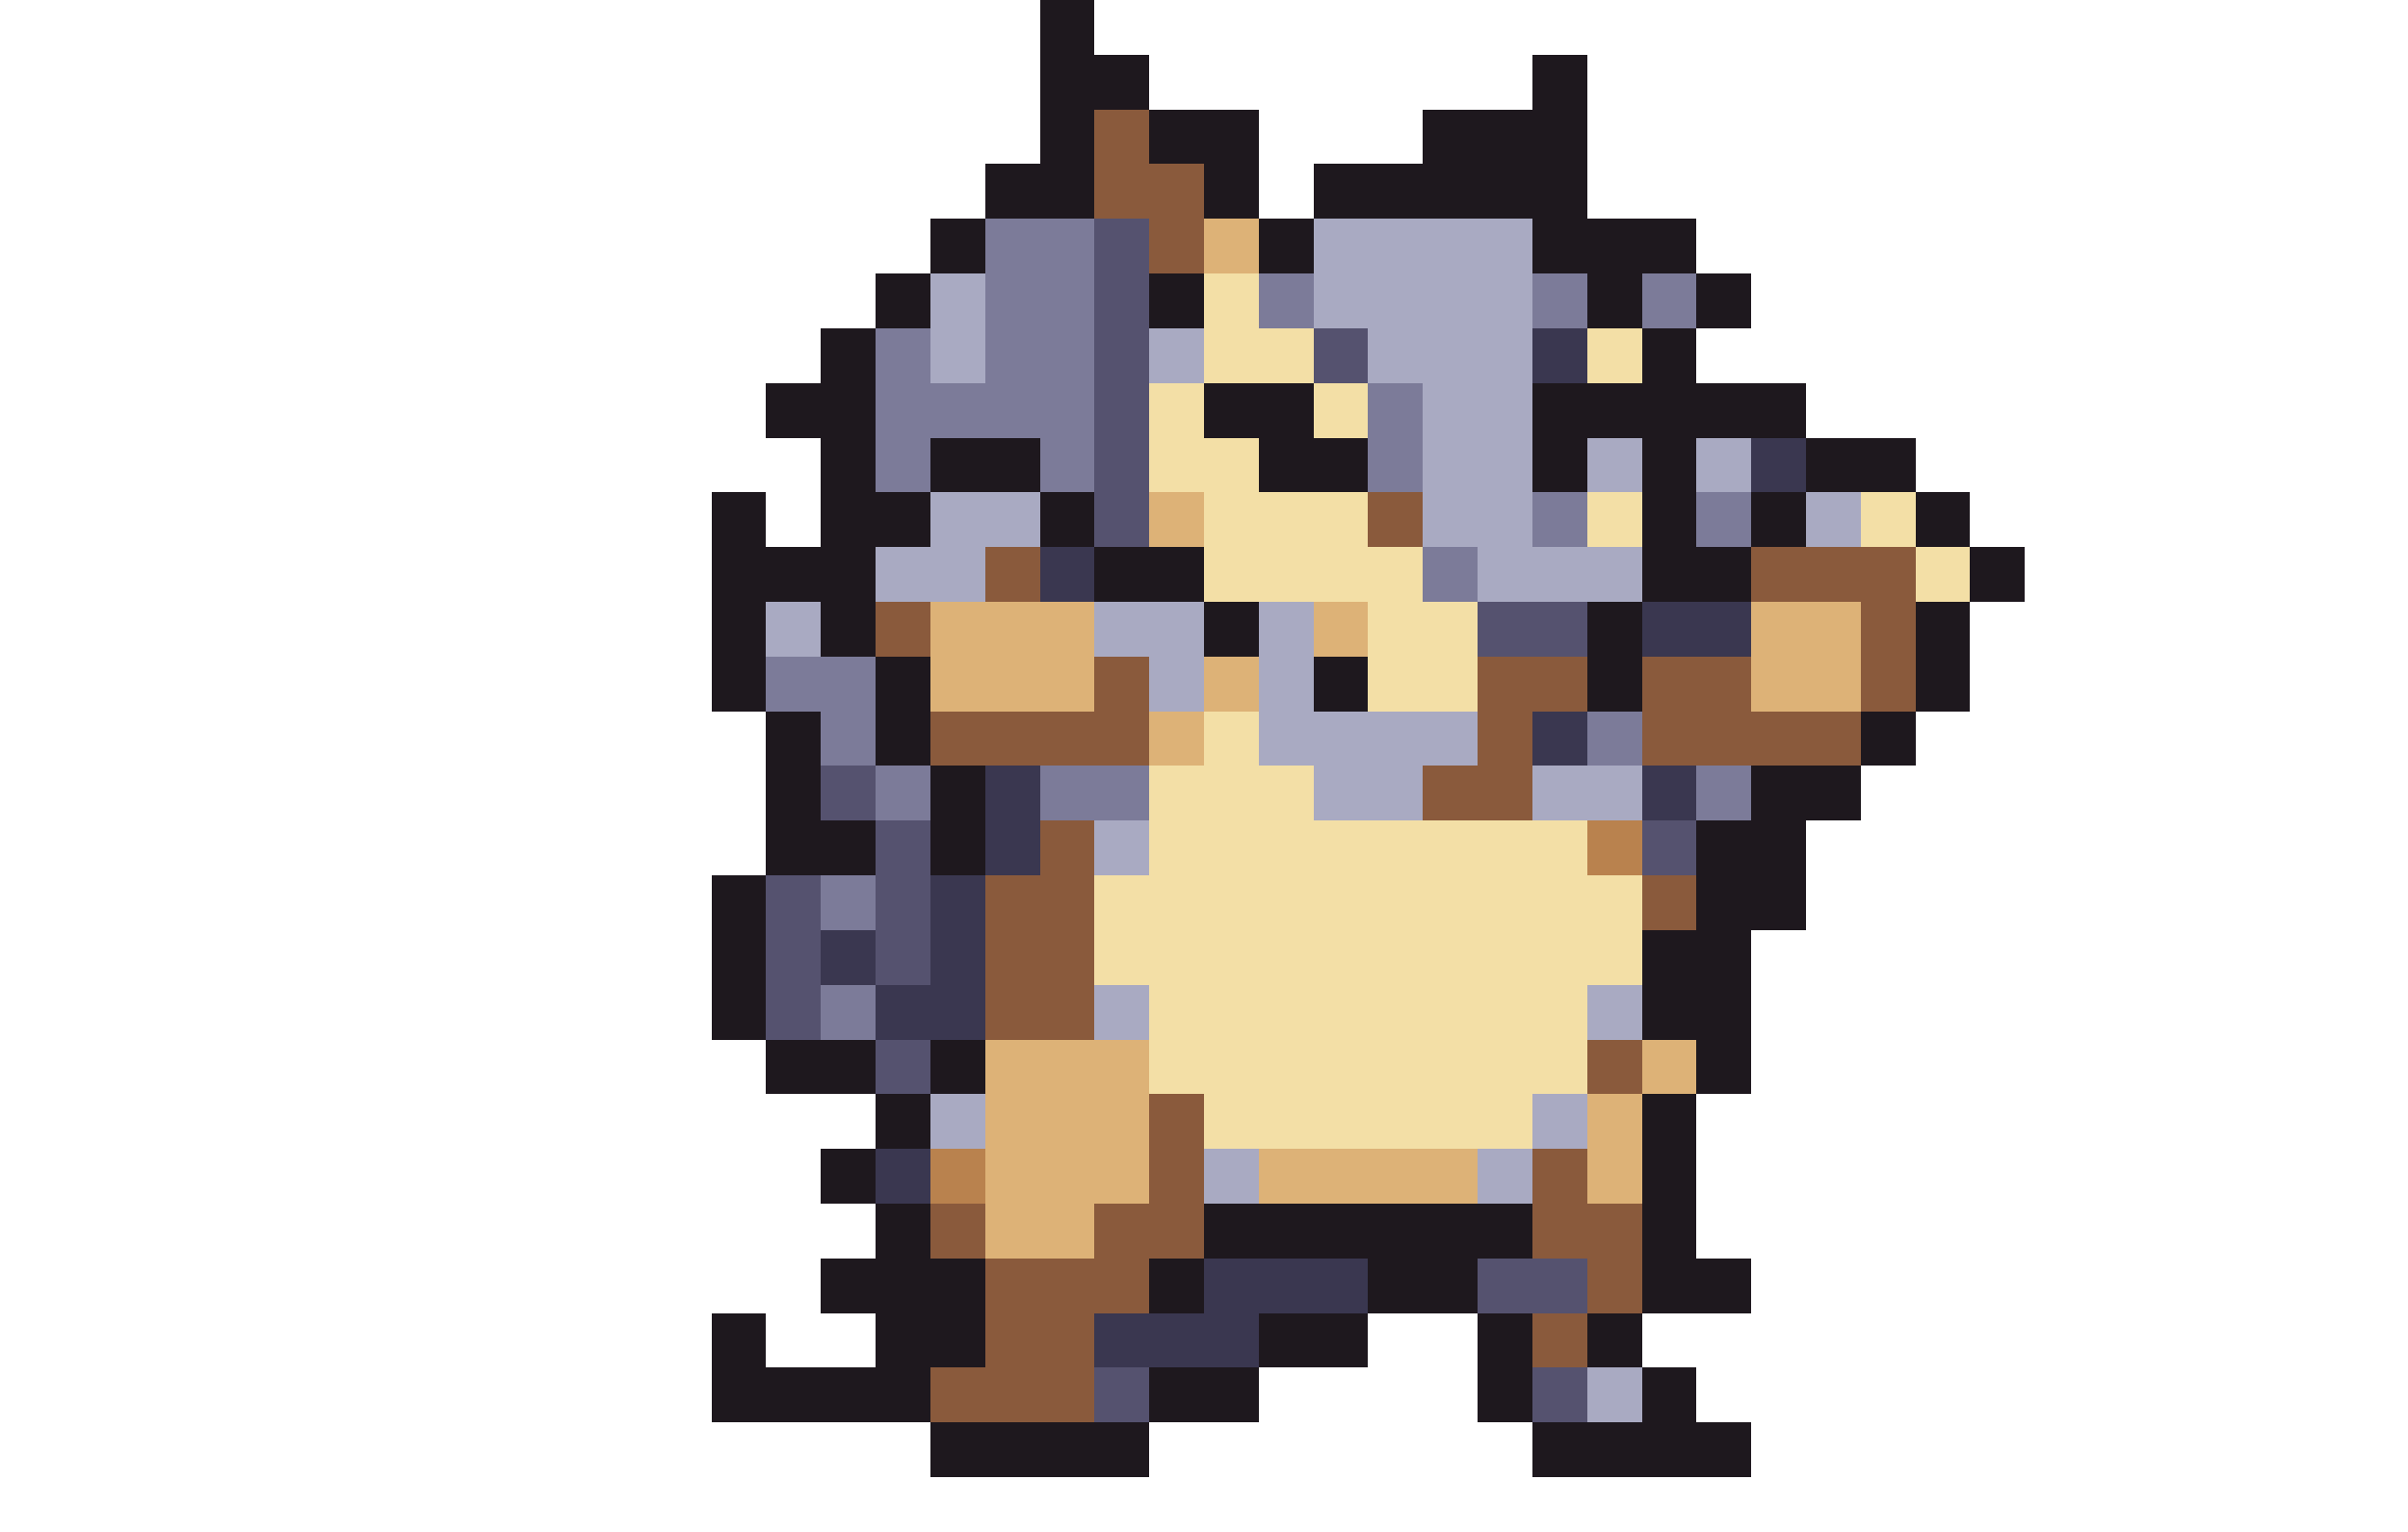
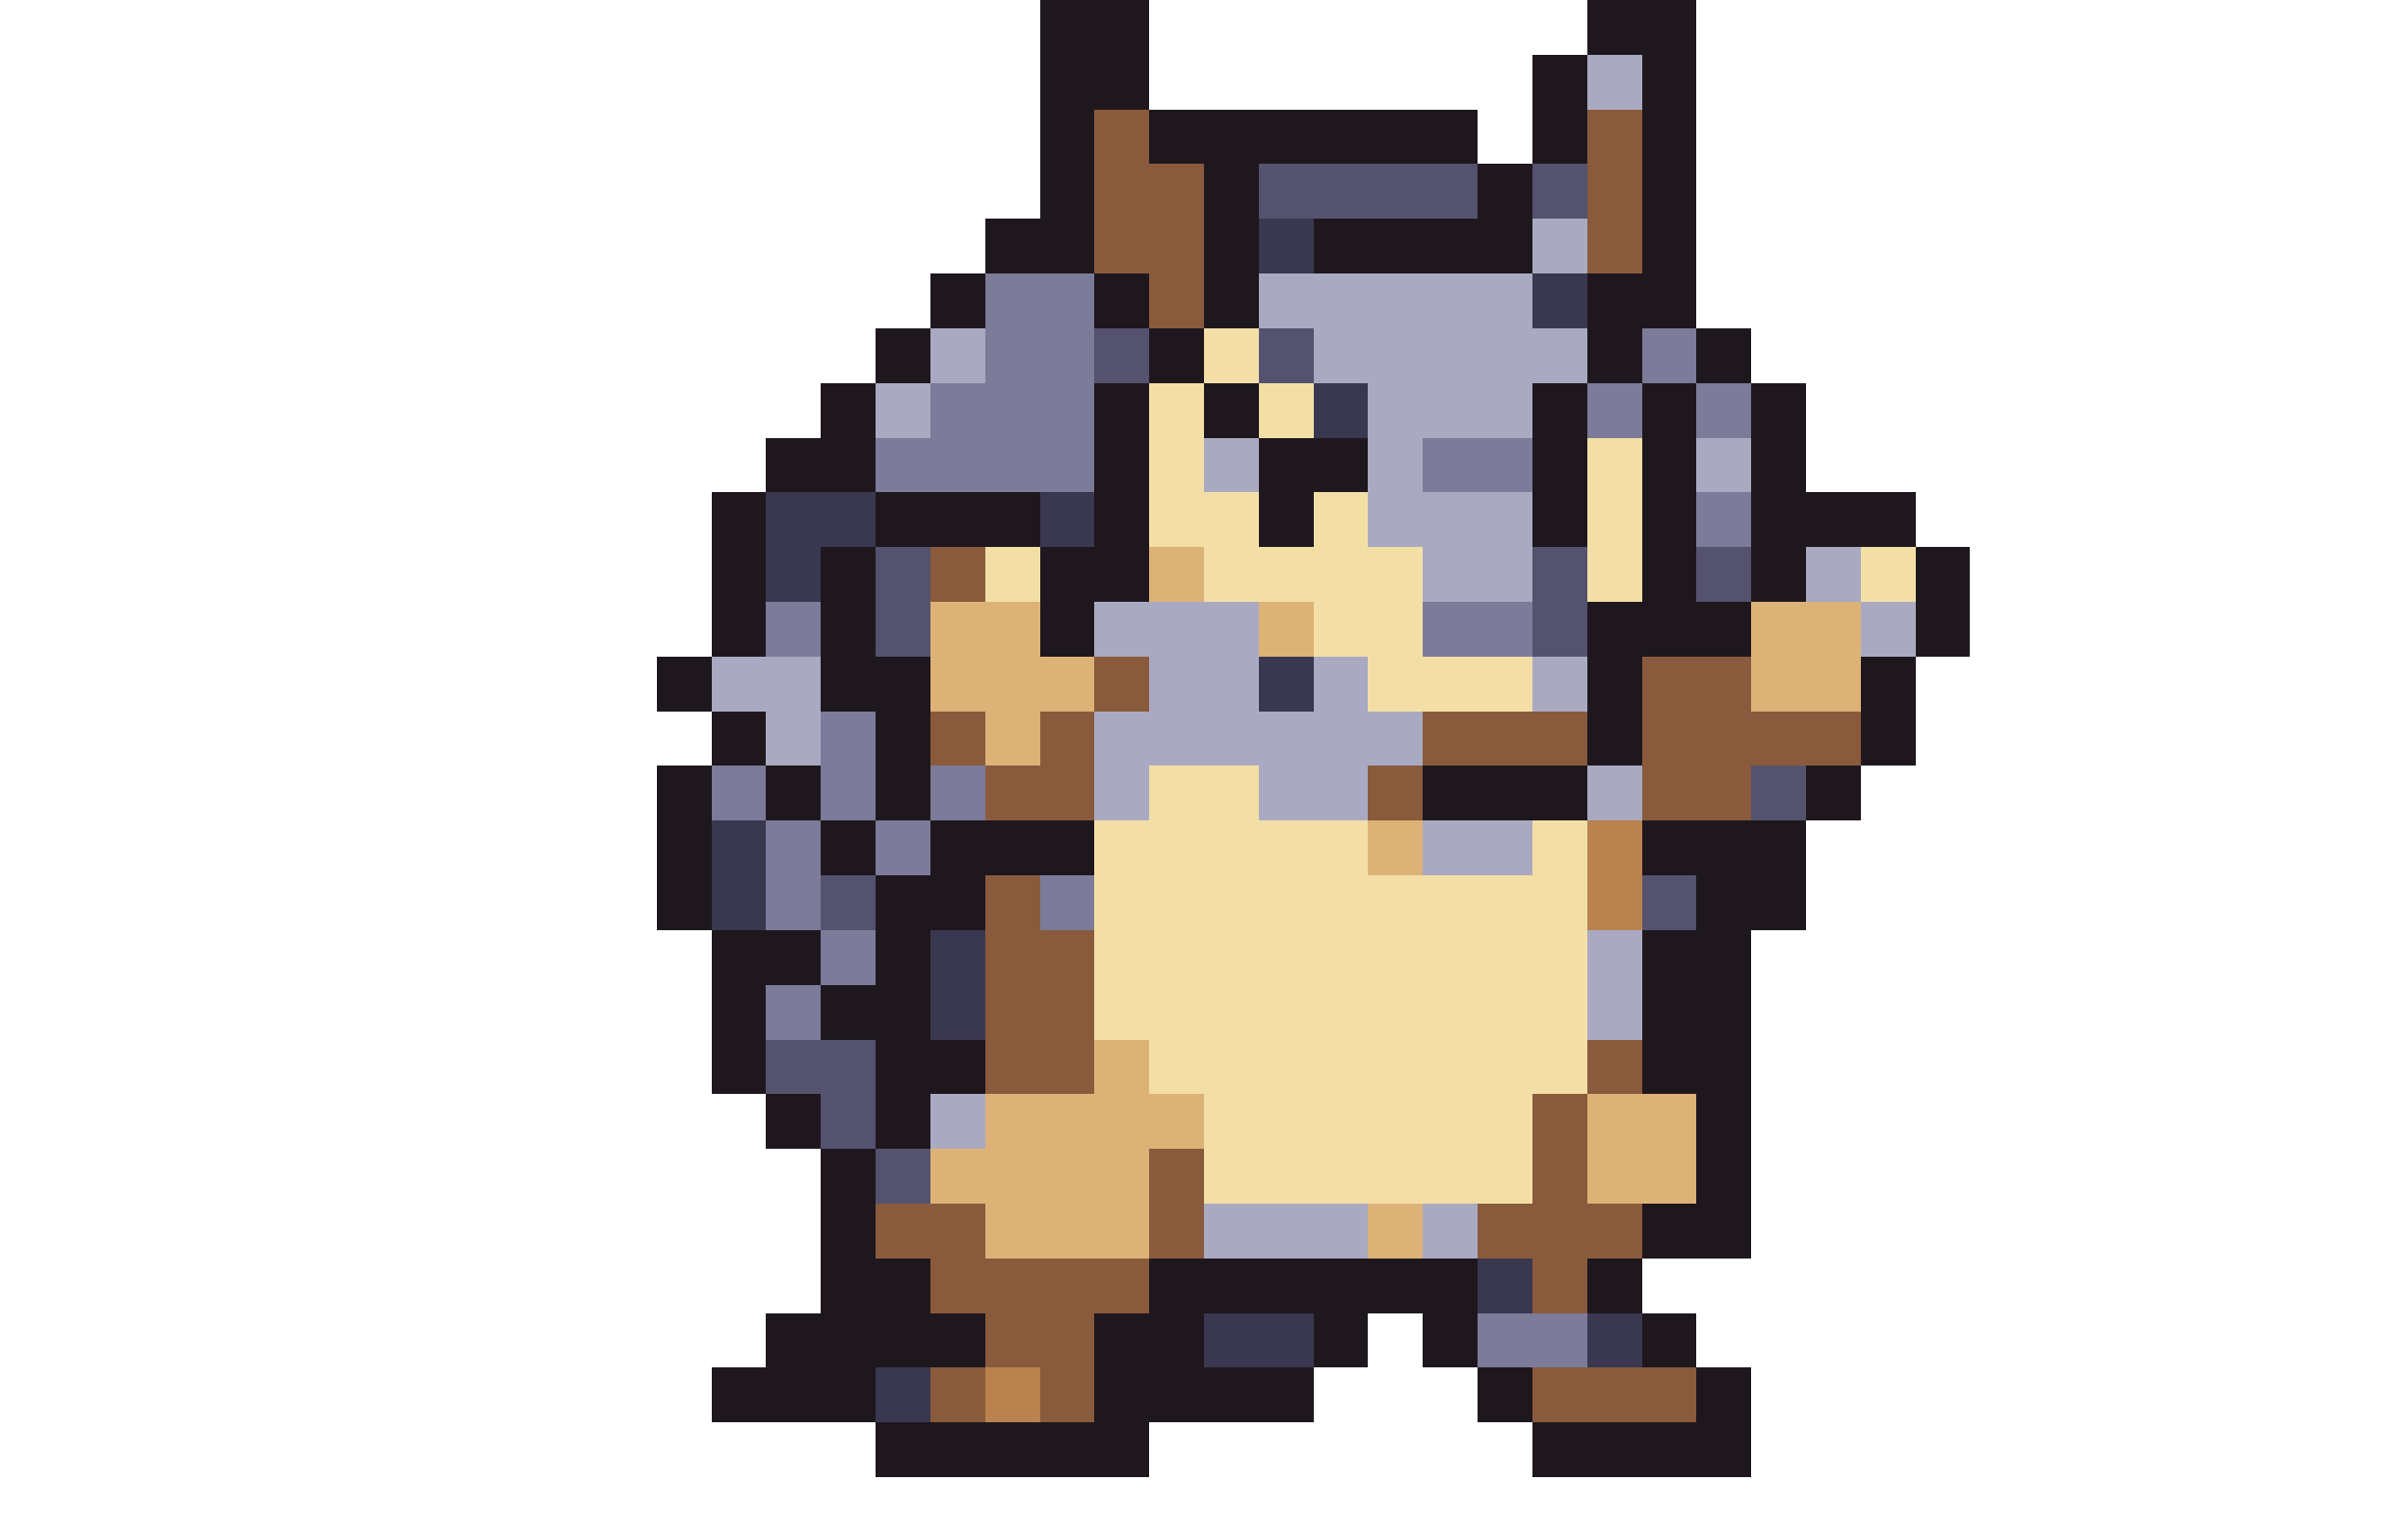
<svg xmlns="http://www.w3.org/2000/svg" width="44" height="28" viewBox="0 0 44 28" shape-rendering="crispEdges">
-   <rect x="19" y="0" width="1" height="1" fill="#1e181e" />
+   <rect x="19" y="0" width="2" height="1" fill="#1e181e" />
+   <rect x="29" y="0" width="2" height="1" fill="#1e181e" />
  <rect x="19" y="1" width="2" height="1" fill="#1e181e" />
  <rect x="28" y="1" width="1" height="1" fill="#1e181e" />
+   <rect x="29" y="1" width="1" height="1" fill="#a9aac2" />
+   <rect x="30" y="1" width="1" height="1" fill="#1e181e" />
  <rect x="19" y="2" width="1" height="1" fill="#1e181e" />
  <rect x="20" y="2" width="1" height="1" fill="#8a5a3c" />
-   <rect x="21" y="2" width="2" height="1" fill="#1e181e" />
-   <rect x="26" y="2" width="3" height="1" fill="#1e181e" />
-   <rect x="18" y="3" width="2" height="1" fill="#1e181e" />
+   <rect x="21" y="2" width="6" height="1" fill="#1e181e" />
+   <rect x="28" y="2" width="1" height="1" fill="#1e181e" />
+   <rect x="29" y="2" width="1" height="1" fill="#8a5a3c" />
+   <rect x="30" y="2" width="1" height="1" fill="#1e181e" />
+   <rect x="19" y="3" width="1" height="1" fill="#1e181e" />
  <rect x="20" y="3" width="2" height="1" fill="#8a5a3c" />
  <rect x="22" y="3" width="1" height="1" fill="#1e181e" />
-   <rect x="24" y="3" width="5" height="1" fill="#1e181e" />
-   <rect x="17" y="4" width="1" height="1" fill="#1e181e" />
-   <rect x="18" y="4" width="2" height="1" fill="#7c7b99" />
-   <rect x="20" y="4" width="1" height="1" fill="#55526f" />
-   <rect x="21" y="4" width="1" height="1" fill="#8a5a3c" />
-   <rect x="22" y="4" width="1" height="1" fill="#ddb277" />
-   <rect x="23" y="4" width="1" height="1" fill="#1e181e" />
-   <rect x="24" y="4" width="4" height="1" fill="#a9aac2" />
-   <rect x="28" y="4" width="3" height="1" fill="#1e181e" />
-   <rect x="16" y="5" width="1" height="1" fill="#1e181e" />
-   <rect x="17" y="5" width="1" height="1" fill="#a9aac2" />
+   <rect x="23" y="3" width="4" height="1" fill="#55526f" />
+   <rect x="27" y="3" width="1" height="1" fill="#1e181e" />
+   <rect x="28" y="3" width="1" height="1" fill="#55526f" />
+   <rect x="29" y="3" width="1" height="1" fill="#8a5a3c" />
+   <rect x="30" y="3" width="1" height="1" fill="#1e181e" />
+   <rect x="18" y="4" width="2" height="1" fill="#1e181e" />
+   <rect x="20" y="4" width="2" height="1" fill="#8a5a3c" />
+   <rect x="22" y="4" width="1" height="1" fill="#1e181e" />
+   <rect x="23" y="4" width="1" height="1" fill="#3a3750" />
+   <rect x="24" y="4" width="4" height="1" fill="#1e181e" />
+   <rect x="28" y="4" width="1" height="1" fill="#a9aac2" />
+   <rect x="29" y="4" width="1" height="1" fill="#8a5a3c" />
+   <rect x="30" y="4" width="1" height="1" fill="#1e181e" />
+   <rect x="17" y="5" width="1" height="1" fill="#1e181e" />
  <rect x="18" y="5" width="2" height="1" fill="#7c7b99" />
-   <rect x="20" y="5" width="1" height="1" fill="#55526f" />
-   <rect x="21" y="5" width="1" height="1" fill="#1e181e" />
-   <rect x="22" y="5" width="1" height="1" fill="#f3dfa6" />
-   <rect x="23" y="5" width="1" height="1" fill="#7c7b99" />
-   <rect x="24" y="5" width="4" height="1" fill="#a9aac2" />
-   <rect x="28" y="5" width="1" height="1" fill="#7c7b99" />
-   <rect x="29" y="5" width="1" height="1" fill="#1e181e" />
-   <rect x="30" y="5" width="1" height="1" fill="#7c7b99" />
-   <rect x="31" y="5" width="1" height="1" fill="#1e181e" />
-   <rect x="15" y="6" width="1" height="1" fill="#1e181e" />
-   <rect x="16" y="6" width="1" height="1" fill="#7c7b99" />
+   <rect x="20" y="5" width="1" height="1" fill="#1e181e" />
+   <rect x="21" y="5" width="1" height="1" fill="#8a5a3c" />
+   <rect x="22" y="5" width="1" height="1" fill="#1e181e" />
+   <rect x="23" y="5" width="5" height="1" fill="#a9aac2" />
+   <rect x="28" y="5" width="1" height="1" fill="#3a3750" />
+   <rect x="29" y="5" width="2" height="1" fill="#1e181e" />
+   <rect x="16" y="6" width="1" height="1" fill="#1e181e" />
  <rect x="17" y="6" width="1" height="1" fill="#a9aac2" />
  <rect x="18" y="6" width="2" height="1" fill="#7c7b99" />
  <rect x="20" y="6" width="1" height="1" fill="#55526f" />
-   <rect x="21" y="6" width="1" height="1" fill="#a9aac2" />
-   <rect x="22" y="6" width="2" height="1" fill="#f3dfa6" />
-   <rect x="24" y="6" width="1" height="1" fill="#55526f" />
-   <rect x="25" y="6" width="3" height="1" fill="#a9aac2" />
-   <rect x="28" y="6" width="1" height="1" fill="#3a3750" />
-   <rect x="29" y="6" width="1" height="1" fill="#f3dfa6" />
-   <rect x="30" y="6" width="1" height="1" fill="#1e181e" />
-   <rect x="14" y="7" width="2" height="1" fill="#1e181e" />
-   <rect x="16" y="7" width="4" height="1" fill="#7c7b99" />
-   <rect x="20" y="7" width="1" height="1" fill="#55526f" />
+   <rect x="21" y="6" width="1" height="1" fill="#1e181e" />
+   <rect x="22" y="6" width="1" height="1" fill="#f3dfa6" />
+   <rect x="23" y="6" width="1" height="1" fill="#55526f" />
+   <rect x="24" y="6" width="5" height="1" fill="#a9aac2" />
+   <rect x="29" y="6" width="1" height="1" fill="#1e181e" />
+   <rect x="30" y="6" width="1" height="1" fill="#7c7b99" />
+   <rect x="31" y="6" width="1" height="1" fill="#1e181e" />
+   <rect x="15" y="7" width="1" height="1" fill="#1e181e" />
+   <rect x="16" y="7" width="1" height="1" fill="#a9aac2" />
+   <rect x="17" y="7" width="3" height="1" fill="#7c7b99" />
+   <rect x="20" y="7" width="1" height="1" fill="#1e181e" />
  <rect x="21" y="7" width="1" height="1" fill="#f3dfa6" />
-   <rect x="22" y="7" width="2" height="1" fill="#1e181e" />
-   <rect x="24" y="7" width="1" height="1" fill="#f3dfa6" />
-   <rect x="25" y="7" width="1" height="1" fill="#7c7b99" />
-   <rect x="26" y="7" width="2" height="1" fill="#a9aac2" />
-   <rect x="28" y="7" width="5" height="1" fill="#1e181e" />
-   <rect x="15" y="8" width="1" height="1" fill="#1e181e" />
-   <rect x="16" y="8" width="1" height="1" fill="#7c7b99" />
-   <rect x="17" y="8" width="2" height="1" fill="#1e181e" />
-   <rect x="19" y="8" width="1" height="1" fill="#7c7b99" />
-   <rect x="20" y="8" width="1" height="1" fill="#55526f" />
-   <rect x="21" y="8" width="2" height="1" fill="#f3dfa6" />
+   <rect x="22" y="7" width="1" height="1" fill="#1e181e" />
+   <rect x="23" y="7" width="1" height="1" fill="#f3dfa6" />
+   <rect x="24" y="7" width="1" height="1" fill="#3a3750" />
+   <rect x="25" y="7" width="3" height="1" fill="#a9aac2" />
+   <rect x="28" y="7" width="1" height="1" fill="#1e181e" />
+   <rect x="29" y="7" width="1" height="1" fill="#7c7b99" />
+   <rect x="30" y="7" width="1" height="1" fill="#1e181e" />
+   <rect x="31" y="7" width="1" height="1" fill="#7c7b99" />
+   <rect x="32" y="7" width="1" height="1" fill="#1e181e" />
+   <rect x="14" y="8" width="2" height="1" fill="#1e181e" />
+   <rect x="16" y="8" width="4" height="1" fill="#7c7b99" />
+   <rect x="20" y="8" width="1" height="1" fill="#1e181e" />
+   <rect x="21" y="8" width="1" height="1" fill="#f3dfa6" />
+   <rect x="22" y="8" width="1" height="1" fill="#a9aac2" />
  <rect x="23" y="8" width="2" height="1" fill="#1e181e" />
-   <rect x="25" y="8" width="1" height="1" fill="#7c7b99" />
-   <rect x="26" y="8" width="2" height="1" fill="#a9aac2" />
+   <rect x="25" y="8" width="1" height="1" fill="#a9aac2" />
+   <rect x="26" y="8" width="2" height="1" fill="#7c7b99" />
  <rect x="28" y="8" width="1" height="1" fill="#1e181e" />
-   <rect x="29" y="8" width="1" height="1" fill="#a9aac2" />
+   <rect x="29" y="8" width="1" height="1" fill="#f3dfa6" />
  <rect x="30" y="8" width="1" height="1" fill="#1e181e" />
  <rect x="31" y="8" width="1" height="1" fill="#a9aac2" />
-   <rect x="32" y="8" width="1" height="1" fill="#3a3750" />
-   <rect x="33" y="8" width="2" height="1" fill="#1e181e" />
+   <rect x="32" y="8" width="1" height="1" fill="#1e181e" />
  <rect x="13" y="9" width="1" height="1" fill="#1e181e" />
-   <rect x="15" y="9" width="2" height="1" fill="#1e181e" />
-   <rect x="17" y="9" width="2" height="1" fill="#a9aac2" />
-   <rect x="19" y="9" width="1" height="1" fill="#1e181e" />
-   <rect x="20" y="9" width="1" height="1" fill="#55526f" />
-   <rect x="21" y="9" width="1" height="1" fill="#ddb277" />
-   <rect x="22" y="9" width="3" height="1" fill="#f3dfa6" />
-   <rect x="25" y="9" width="1" height="1" fill="#8a5a3c" />
-   <rect x="26" y="9" width="2" height="1" fill="#a9aac2" />
-   <rect x="28" y="9" width="1" height="1" fill="#7c7b99" />
+   <rect x="14" y="9" width="2" height="1" fill="#3a3750" />
+   <rect x="16" y="9" width="3" height="1" fill="#1e181e" />
+   <rect x="19" y="9" width="1" height="1" fill="#3a3750" />
+   <rect x="20" y="9" width="1" height="1" fill="#1e181e" />
+   <rect x="21" y="9" width="2" height="1" fill="#f3dfa6" />
+   <rect x="23" y="9" width="1" height="1" fill="#1e181e" />
+   <rect x="24" y="9" width="1" height="1" fill="#f3dfa6" />
+   <rect x="25" y="9" width="3" height="1" fill="#a9aac2" />
+   <rect x="28" y="9" width="1" height="1" fill="#1e181e" />
  <rect x="29" y="9" width="1" height="1" fill="#f3dfa6" />
  <rect x="30" y="9" width="1" height="1" fill="#1e181e" />
  <rect x="31" y="9" width="1" height="1" fill="#7c7b99" />
-   <rect x="32" y="9" width="1" height="1" fill="#1e181e" />
-   <rect x="33" y="9" width="1" height="1" fill="#a9aac2" />
-   <rect x="34" y="9" width="1" height="1" fill="#f3dfa6" />
-   <rect x="35" y="9" width="1" height="1" fill="#1e181e" />
-   <rect x="13" y="10" width="3" height="1" fill="#1e181e" />
-   <rect x="16" y="10" width="2" height="1" fill="#a9aac2" />
-   <rect x="18" y="10" width="1" height="1" fill="#8a5a3c" />
-   <rect x="19" y="10" width="1" height="1" fill="#3a3750" />
-   <rect x="20" y="10" width="2" height="1" fill="#1e181e" />
+   <rect x="32" y="9" width="3" height="1" fill="#1e181e" />
+   <rect x="13" y="10" width="1" height="1" fill="#1e181e" />
+   <rect x="14" y="10" width="1" height="1" fill="#3a3750" />
+   <rect x="15" y="10" width="1" height="1" fill="#1e181e" />
+   <rect x="16" y="10" width="1" height="1" fill="#55526f" />
+   <rect x="17" y="10" width="1" height="1" fill="#8a5a3c" />
+   <rect x="18" y="10" width="1" height="1" fill="#f3dfa6" />
+   <rect x="19" y="10" width="2" height="1" fill="#1e181e" />
+   <rect x="21" y="10" width="1" height="1" fill="#ddb277" />
  <rect x="22" y="10" width="4" height="1" fill="#f3dfa6" />
-   <rect x="26" y="10" width="1" height="1" fill="#7c7b99" />
-   <rect x="27" y="10" width="3" height="1" fill="#a9aac2" />
-   <rect x="30" y="10" width="2" height="1" fill="#1e181e" />
-   <rect x="32" y="10" width="3" height="1" fill="#8a5a3c" />
-   <rect x="35" y="10" width="1" height="1" fill="#f3dfa6" />
-   <rect x="36" y="10" width="1" height="1" fill="#1e181e" />
+   <rect x="26" y="10" width="2" height="1" fill="#a9aac2" />
+   <rect x="28" y="10" width="1" height="1" fill="#55526f" />
+   <rect x="29" y="10" width="1" height="1" fill="#f3dfa6" />
+   <rect x="30" y="10" width="1" height="1" fill="#1e181e" />
+   <rect x="31" y="10" width="1" height="1" fill="#55526f" />
+   <rect x="32" y="10" width="1" height="1" fill="#1e181e" />
+   <rect x="33" y="10" width="1" height="1" fill="#a9aac2" />
+   <rect x="34" y="10" width="1" height="1" fill="#f3dfa6" />
+   <rect x="35" y="10" width="1" height="1" fill="#1e181e" />
  <rect x="13" y="11" width="1" height="1" fill="#1e181e" />
-   <rect x="14" y="11" width="1" height="1" fill="#a9aac2" />
+   <rect x="14" y="11" width="1" height="1" fill="#7c7b99" />
  <rect x="15" y="11" width="1" height="1" fill="#1e181e" />
-   <rect x="16" y="11" width="1" height="1" fill="#8a5a3c" />
-   <rect x="17" y="11" width="3" height="1" fill="#ddb277" />
-   <rect x="20" y="11" width="2" height="1" fill="#a9aac2" />
-   <rect x="22" y="11" width="1" height="1" fill="#1e181e" />
-   <rect x="23" y="11" width="1" height="1" fill="#a9aac2" />
-   <rect x="24" y="11" width="1" height="1" fill="#ddb277" />
-   <rect x="25" y="11" width="2" height="1" fill="#f3dfa6" />
-   <rect x="27" y="11" width="2" height="1" fill="#55526f" />
-   <rect x="29" y="11" width="1" height="1" fill="#1e181e" />
-   <rect x="30" y="11" width="2" height="1" fill="#3a3750" />
+   <rect x="16" y="11" width="1" height="1" fill="#55526f" />
+   <rect x="17" y="11" width="2" height="1" fill="#ddb277" />
+   <rect x="19" y="11" width="1" height="1" fill="#1e181e" />
+   <rect x="20" y="11" width="3" height="1" fill="#a9aac2" />
+   <rect x="23" y="11" width="1" height="1" fill="#ddb277" />
+   <rect x="24" y="11" width="2" height="1" fill="#f3dfa6" />
+   <rect x="26" y="11" width="2" height="1" fill="#7c7b99" />
+   <rect x="28" y="11" width="1" height="1" fill="#55526f" />
+   <rect x="29" y="11" width="3" height="1" fill="#1e181e" />
  <rect x="32" y="11" width="2" height="1" fill="#ddb277" />
-   <rect x="34" y="11" width="1" height="1" fill="#8a5a3c" />
+   <rect x="34" y="11" width="1" height="1" fill="#a9aac2" />
  <rect x="35" y="11" width="1" height="1" fill="#1e181e" />
-   <rect x="13" y="12" width="1" height="1" fill="#1e181e" />
-   <rect x="14" y="12" width="2" height="1" fill="#7c7b99" />
-   <rect x="16" y="12" width="1" height="1" fill="#1e181e" />
+   <rect x="12" y="12" width="1" height="1" fill="#1e181e" />
+   <rect x="13" y="12" width="2" height="1" fill="#a9aac2" />
+   <rect x="15" y="12" width="2" height="1" fill="#1e181e" />
  <rect x="17" y="12" width="3" height="1" fill="#ddb277" />
  <rect x="20" y="12" width="1" height="1" fill="#8a5a3c" />
-   <rect x="21" y="12" width="1" height="1" fill="#a9aac2" />
-   <rect x="22" y="12" width="1" height="1" fill="#ddb277" />
-   <rect x="23" y="12" width="1" height="1" fill="#a9aac2" />
-   <rect x="24" y="12" width="1" height="1" fill="#1e181e" />
-   <rect x="25" y="12" width="2" height="1" fill="#f3dfa6" />
-   <rect x="27" y="12" width="2" height="1" fill="#8a5a3c" />
+   <rect x="21" y="12" width="2" height="1" fill="#a9aac2" />
+   <rect x="23" y="12" width="1" height="1" fill="#3a3750" />
+   <rect x="24" y="12" width="1" height="1" fill="#a9aac2" />
+   <rect x="25" y="12" width="3" height="1" fill="#f3dfa6" />
+   <rect x="28" y="12" width="1" height="1" fill="#a9aac2" />
  <rect x="29" y="12" width="1" height="1" fill="#1e181e" />
  <rect x="30" y="12" width="2" height="1" fill="#8a5a3c" />
  <rect x="32" y="12" width="2" height="1" fill="#ddb277" />
-   <rect x="34" y="12" width="1" height="1" fill="#8a5a3c" />
-   <rect x="35" y="12" width="1" height="1" fill="#1e181e" />
-   <rect x="14" y="13" width="1" height="1" fill="#1e181e" />
+   <rect x="34" y="12" width="1" height="1" fill="#1e181e" />
+   <rect x="13" y="13" width="1" height="1" fill="#1e181e" />
+   <rect x="14" y="13" width="1" height="1" fill="#a9aac2" />
  <rect x="15" y="13" width="1" height="1" fill="#7c7b99" />
  <rect x="16" y="13" width="1" height="1" fill="#1e181e" />
-   <rect x="17" y="13" width="4" height="1" fill="#8a5a3c" />
-   <rect x="21" y="13" width="1" height="1" fill="#ddb277" />
-   <rect x="22" y="13" width="1" height="1" fill="#f3dfa6" />
-   <rect x="23" y="13" width="4" height="1" fill="#a9aac2" />
-   <rect x="27" y="13" width="1" height="1" fill="#8a5a3c" />
-   <rect x="28" y="13" width="1" height="1" fill="#3a3750" />
-   <rect x="29" y="13" width="1" height="1" fill="#7c7b99" />
+   <rect x="17" y="13" width="1" height="1" fill="#8a5a3c" />
+   <rect x="18" y="13" width="1" height="1" fill="#ddb277" />
+   <rect x="19" y="13" width="1" height="1" fill="#8a5a3c" />
+   <rect x="20" y="13" width="6" height="1" fill="#a9aac2" />
+   <rect x="26" y="13" width="3" height="1" fill="#8a5a3c" />
+   <rect x="29" y="13" width="1" height="1" fill="#1e181e" />
  <rect x="30" y="13" width="4" height="1" fill="#8a5a3c" />
  <rect x="34" y="13" width="1" height="1" fill="#1e181e" />
+   <rect x="12" y="14" width="1" height="1" fill="#1e181e" />
+   <rect x="13" y="14" width="1" height="1" fill="#7c7b99" />
  <rect x="14" y="14" width="1" height="1" fill="#1e181e" />
-   <rect x="15" y="14" width="1" height="1" fill="#55526f" />
-   <rect x="16" y="14" width="1" height="1" fill="#7c7b99" />
-   <rect x="17" y="14" width="1" height="1" fill="#1e181e" />
-   <rect x="18" y="14" width="1" height="1" fill="#3a3750" />
-   <rect x="19" y="14" width="2" height="1" fill="#7c7b99" />
-   <rect x="21" y="14" width="3" height="1" fill="#f3dfa6" />
-   <rect x="24" y="14" width="2" height="1" fill="#a9aac2" />
-   <rect x="26" y="14" width="2" height="1" fill="#8a5a3c" />
-   <rect x="28" y="14" width="2" height="1" fill="#a9aac2" />
-   <rect x="30" y="14" width="1" height="1" fill="#3a3750" />
-   <rect x="31" y="14" width="1" height="1" fill="#7c7b99" />
-   <rect x="32" y="14" width="2" height="1" fill="#1e181e" />
-   <rect x="14" y="15" width="2" height="1" fill="#1e181e" />
-   <rect x="16" y="15" width="1" height="1" fill="#55526f" />
-   <rect x="17" y="15" width="1" height="1" fill="#1e181e" />
-   <rect x="18" y="15" width="1" height="1" fill="#3a3750" />
-   <rect x="19" y="15" width="1" height="1" fill="#8a5a3c" />
-   <rect x="20" y="15" width="1" height="1" fill="#a9aac2" />
-   <rect x="21" y="15" width="8" height="1" fill="#f3dfa6" />
+   <rect x="15" y="14" width="1" height="1" fill="#7c7b99" />
+   <rect x="16" y="14" width="1" height="1" fill="#1e181e" />
+   <rect x="17" y="14" width="1" height="1" fill="#7c7b99" />
+   <rect x="18" y="14" width="2" height="1" fill="#8a5a3c" />
+   <rect x="20" y="14" width="1" height="1" fill="#a9aac2" />
+   <rect x="21" y="14" width="2" height="1" fill="#f3dfa6" />
+   <rect x="23" y="14" width="2" height="1" fill="#a9aac2" />
+   <rect x="25" y="14" width="1" height="1" fill="#8a5a3c" />
+   <rect x="26" y="14" width="3" height="1" fill="#1e181e" />
+   <rect x="29" y="14" width="1" height="1" fill="#a9aac2" />
+   <rect x="30" y="14" width="2" height="1" fill="#8a5a3c" />
+   <rect x="32" y="14" width="1" height="1" fill="#55526f" />
+   <rect x="33" y="14" width="1" height="1" fill="#1e181e" />
+   <rect x="12" y="15" width="1" height="1" fill="#1e181e" />
+   <rect x="13" y="15" width="1" height="1" fill="#3a3750" />
+   <rect x="14" y="15" width="1" height="1" fill="#7c7b99" />
+   <rect x="15" y="15" width="1" height="1" fill="#1e181e" />
+   <rect x="16" y="15" width="1" height="1" fill="#7c7b99" />
+   <rect x="17" y="15" width="3" height="1" fill="#1e181e" />
+   <rect x="20" y="15" width="5" height="1" fill="#f3dfa6" />
+   <rect x="25" y="15" width="1" height="1" fill="#ddb277" />
+   <rect x="26" y="15" width="2" height="1" fill="#a9aac2" />
+   <rect x="28" y="15" width="1" height="1" fill="#f3dfa6" />
  <rect x="29" y="15" width="1" height="1" fill="#b9824e" />
-   <rect x="30" y="15" width="1" height="1" fill="#55526f" />
-   <rect x="31" y="15" width="2" height="1" fill="#1e181e" />
-   <rect x="13" y="16" width="1" height="1" fill="#1e181e" />
-   <rect x="14" y="16" width="1" height="1" fill="#55526f" />
-   <rect x="15" y="16" width="1" height="1" fill="#7c7b99" />
-   <rect x="16" y="16" width="1" height="1" fill="#55526f" />
-   <rect x="17" y="16" width="1" height="1" fill="#3a3750" />
-   <rect x="18" y="16" width="2" height="1" fill="#8a5a3c" />
-   <rect x="20" y="16" width="10" height="1" fill="#f3dfa6" />
-   <rect x="30" y="16" width="1" height="1" fill="#8a5a3c" />
+   <rect x="30" y="15" width="3" height="1" fill="#1e181e" />
+   <rect x="12" y="16" width="1" height="1" fill="#1e181e" />
+   <rect x="13" y="16" width="1" height="1" fill="#3a3750" />
+   <rect x="14" y="16" width="1" height="1" fill="#7c7b99" />
+   <rect x="15" y="16" width="1" height="1" fill="#55526f" />
+   <rect x="16" y="16" width="2" height="1" fill="#1e181e" />
+   <rect x="18" y="16" width="1" height="1" fill="#8a5a3c" />
+   <rect x="19" y="16" width="1" height="1" fill="#7c7b99" />
+   <rect x="20" y="16" width="9" height="1" fill="#f3dfa6" />
+   <rect x="29" y="16" width="1" height="1" fill="#b9824e" />
+   <rect x="30" y="16" width="1" height="1" fill="#55526f" />
  <rect x="31" y="16" width="2" height="1" fill="#1e181e" />
-   <rect x="13" y="17" width="1" height="1" fill="#1e181e" />
-   <rect x="14" y="17" width="1" height="1" fill="#55526f" />
-   <rect x="15" y="17" width="1" height="1" fill="#3a3750" />
-   <rect x="16" y="17" width="1" height="1" fill="#55526f" />
+   <rect x="13" y="17" width="2" height="1" fill="#1e181e" />
+   <rect x="15" y="17" width="1" height="1" fill="#7c7b99" />
+   <rect x="16" y="17" width="1" height="1" fill="#1e181e" />
  <rect x="17" y="17" width="1" height="1" fill="#3a3750" />
  <rect x="18" y="17" width="2" height="1" fill="#8a5a3c" />
-   <rect x="20" y="17" width="10" height="1" fill="#f3dfa6" />
+   <rect x="20" y="17" width="9" height="1" fill="#f3dfa6" />
+   <rect x="29" y="17" width="1" height="1" fill="#a9aac2" />
  <rect x="30" y="17" width="2" height="1" fill="#1e181e" />
  <rect x="13" y="18" width="1" height="1" fill="#1e181e" />
-   <rect x="14" y="18" width="1" height="1" fill="#55526f" />
-   <rect x="15" y="18" width="1" height="1" fill="#7c7b99" />
-   <rect x="16" y="18" width="2" height="1" fill="#3a3750" />
+   <rect x="14" y="18" width="1" height="1" fill="#7c7b99" />
+   <rect x="15" y="18" width="2" height="1" fill="#1e181e" />
+   <rect x="17" y="18" width="1" height="1" fill="#3a3750" />
  <rect x="18" y="18" width="2" height="1" fill="#8a5a3c" />
-   <rect x="20" y="18" width="1" height="1" fill="#a9aac2" />
-   <rect x="21" y="18" width="8" height="1" fill="#f3dfa6" />
+   <rect x="20" y="18" width="9" height="1" fill="#f3dfa6" />
  <rect x="29" y="18" width="1" height="1" fill="#a9aac2" />
  <rect x="30" y="18" width="2" height="1" fill="#1e181e" />
-   <rect x="14" y="19" width="2" height="1" fill="#1e181e" />
-   <rect x="16" y="19" width="1" height="1" fill="#55526f" />
-   <rect x="17" y="19" width="1" height="1" fill="#1e181e" />
-   <rect x="18" y="19" width="3" height="1" fill="#ddb277" />
+   <rect x="13" y="19" width="1" height="1" fill="#1e181e" />
+   <rect x="14" y="19" width="2" height="1" fill="#55526f" />
+   <rect x="16" y="19" width="2" height="1" fill="#1e181e" />
+   <rect x="18" y="19" width="2" height="1" fill="#8a5a3c" />
+   <rect x="20" y="19" width="1" height="1" fill="#ddb277" />
  <rect x="21" y="19" width="8" height="1" fill="#f3dfa6" />
  <rect x="29" y="19" width="1" height="1" fill="#8a5a3c" />
-   <rect x="30" y="19" width="1" height="1" fill="#ddb277" />
-   <rect x="31" y="19" width="1" height="1" fill="#1e181e" />
+   <rect x="30" y="19" width="2" height="1" fill="#1e181e" />
+   <rect x="14" y="20" width="1" height="1" fill="#1e181e" />
+   <rect x="15" y="20" width="1" height="1" fill="#55526f" />
  <rect x="16" y="20" width="1" height="1" fill="#1e181e" />
  <rect x="17" y="20" width="1" height="1" fill="#a9aac2" />
-   <rect x="18" y="20" width="3" height="1" fill="#ddb277" />
-   <rect x="21" y="20" width="1" height="1" fill="#8a5a3c" />
+   <rect x="18" y="20" width="4" height="1" fill="#ddb277" />
  <rect x="22" y="20" width="6" height="1" fill="#f3dfa6" />
-   <rect x="28" y="20" width="1" height="1" fill="#a9aac2" />
-   <rect x="29" y="20" width="1" height="1" fill="#ddb277" />
-   <rect x="30" y="20" width="1" height="1" fill="#1e181e" />
+   <rect x="28" y="20" width="1" height="1" fill="#8a5a3c" />
+   <rect x="29" y="20" width="2" height="1" fill="#ddb277" />
+   <rect x="31" y="20" width="1" height="1" fill="#1e181e" />
  <rect x="15" y="21" width="1" height="1" fill="#1e181e" />
-   <rect x="16" y="21" width="1" height="1" fill="#3a3750" />
-   <rect x="17" y="21" width="1" height="1" fill="#b9824e" />
-   <rect x="18" y="21" width="3" height="1" fill="#ddb277" />
+   <rect x="16" y="21" width="1" height="1" fill="#55526f" />
+   <rect x="17" y="21" width="4" height="1" fill="#ddb277" />
  <rect x="21" y="21" width="1" height="1" fill="#8a5a3c" />
-   <rect x="22" y="21" width="1" height="1" fill="#a9aac2" />
-   <rect x="23" y="21" width="4" height="1" fill="#ddb277" />
-   <rect x="27" y="21" width="1" height="1" fill="#a9aac2" />
+   <rect x="22" y="21" width="6" height="1" fill="#f3dfa6" />
  <rect x="28" y="21" width="1" height="1" fill="#8a5a3c" />
-   <rect x="29" y="21" width="1" height="1" fill="#ddb277" />
-   <rect x="30" y="21" width="1" height="1" fill="#1e181e" />
-   <rect x="16" y="22" width="1" height="1" fill="#1e181e" />
-   <rect x="17" y="22" width="1" height="1" fill="#8a5a3c" />
-   <rect x="18" y="22" width="2" height="1" fill="#ddb277" />
-   <rect x="20" y="22" width="2" height="1" fill="#8a5a3c" />
-   <rect x="22" y="22" width="6" height="1" fill="#1e181e" />
-   <rect x="28" y="22" width="2" height="1" fill="#8a5a3c" />
-   <rect x="30" y="22" width="1" height="1" fill="#1e181e" />
-   <rect x="15" y="23" width="3" height="1" fill="#1e181e" />
-   <rect x="18" y="23" width="3" height="1" fill="#8a5a3c" />
-   <rect x="21" y="23" width="1" height="1" fill="#1e181e" />
-   <rect x="22" y="23" width="3" height="1" fill="#3a3750" />
-   <rect x="25" y="23" width="2" height="1" fill="#1e181e" />
-   <rect x="27" y="23" width="2" height="1" fill="#55526f" />
-   <rect x="29" y="23" width="1" height="1" fill="#8a5a3c" />
-   <rect x="30" y="23" width="2" height="1" fill="#1e181e" />
-   <rect x="13" y="24" width="1" height="1" fill="#1e181e" />
-   <rect x="16" y="24" width="2" height="1" fill="#1e181e" />
+   <rect x="29" y="21" width="2" height="1" fill="#ddb277" />
+   <rect x="31" y="21" width="1" height="1" fill="#1e181e" />
+   <rect x="15" y="22" width="1" height="1" fill="#1e181e" />
+   <rect x="16" y="22" width="2" height="1" fill="#8a5a3c" />
+   <rect x="18" y="22" width="3" height="1" fill="#ddb277" />
+   <rect x="21" y="22" width="1" height="1" fill="#8a5a3c" />
+   <rect x="22" y="22" width="3" height="1" fill="#a9aac2" />
+   <rect x="25" y="22" width="1" height="1" fill="#ddb277" />
+   <rect x="26" y="22" width="1" height="1" fill="#a9aac2" />
+   <rect x="27" y="22" width="3" height="1" fill="#8a5a3c" />
+   <rect x="30" y="22" width="2" height="1" fill="#1e181e" />
+   <rect x="15" y="23" width="2" height="1" fill="#1e181e" />
+   <rect x="17" y="23" width="4" height="1" fill="#8a5a3c" />
+   <rect x="21" y="23" width="6" height="1" fill="#1e181e" />
+   <rect x="27" y="23" width="1" height="1" fill="#3a3750" />
+   <rect x="28" y="23" width="1" height="1" fill="#8a5a3c" />
+   <rect x="29" y="23" width="1" height="1" fill="#1e181e" />
+   <rect x="14" y="24" width="4" height="1" fill="#1e181e" />
  <rect x="18" y="24" width="2" height="1" fill="#8a5a3c" />
-   <rect x="20" y="24" width="3" height="1" fill="#3a3750" />
-   <rect x="23" y="24" width="2" height="1" fill="#1e181e" />
-   <rect x="27" y="24" width="1" height="1" fill="#1e181e" />
-   <rect x="28" y="24" width="1" height="1" fill="#8a5a3c" />
-   <rect x="29" y="24" width="1" height="1" fill="#1e181e" />
-   <rect x="13" y="25" width="4" height="1" fill="#1e181e" />
-   <rect x="17" y="25" width="3" height="1" fill="#8a5a3c" />
-   <rect x="20" y="25" width="1" height="1" fill="#55526f" />
-   <rect x="21" y="25" width="2" height="1" fill="#1e181e" />
+   <rect x="20" y="24" width="2" height="1" fill="#1e181e" />
+   <rect x="22" y="24" width="2" height="1" fill="#3a3750" />
+   <rect x="24" y="24" width="1" height="1" fill="#1e181e" />
+   <rect x="26" y="24" width="1" height="1" fill="#1e181e" />
+   <rect x="27" y="24" width="2" height="1" fill="#7c7b99" />
+   <rect x="29" y="24" width="1" height="1" fill="#3a3750" />
+   <rect x="30" y="24" width="1" height="1" fill="#1e181e" />
+   <rect x="13" y="25" width="3" height="1" fill="#1e181e" />
+   <rect x="16" y="25" width="1" height="1" fill="#3a3750" />
+   <rect x="17" y="25" width="1" height="1" fill="#8a5a3c" />
+   <rect x="18" y="25" width="1" height="1" fill="#b9824e" />
+   <rect x="19" y="25" width="1" height="1" fill="#8a5a3c" />
+   <rect x="20" y="25" width="4" height="1" fill="#1e181e" />
  <rect x="27" y="25" width="1" height="1" fill="#1e181e" />
-   <rect x="28" y="25" width="1" height="1" fill="#55526f" />
-   <rect x="29" y="25" width="1" height="1" fill="#a9aac2" />
-   <rect x="30" y="25" width="1" height="1" fill="#1e181e" />
-   <rect x="17" y="26" width="4" height="1" fill="#1e181e" />
+   <rect x="28" y="25" width="3" height="1" fill="#8a5a3c" />
+   <rect x="31" y="25" width="1" height="1" fill="#1e181e" />
+   <rect x="16" y="26" width="5" height="1" fill="#1e181e" />
  <rect x="28" y="26" width="4" height="1" fill="#1e181e" />
</svg>
